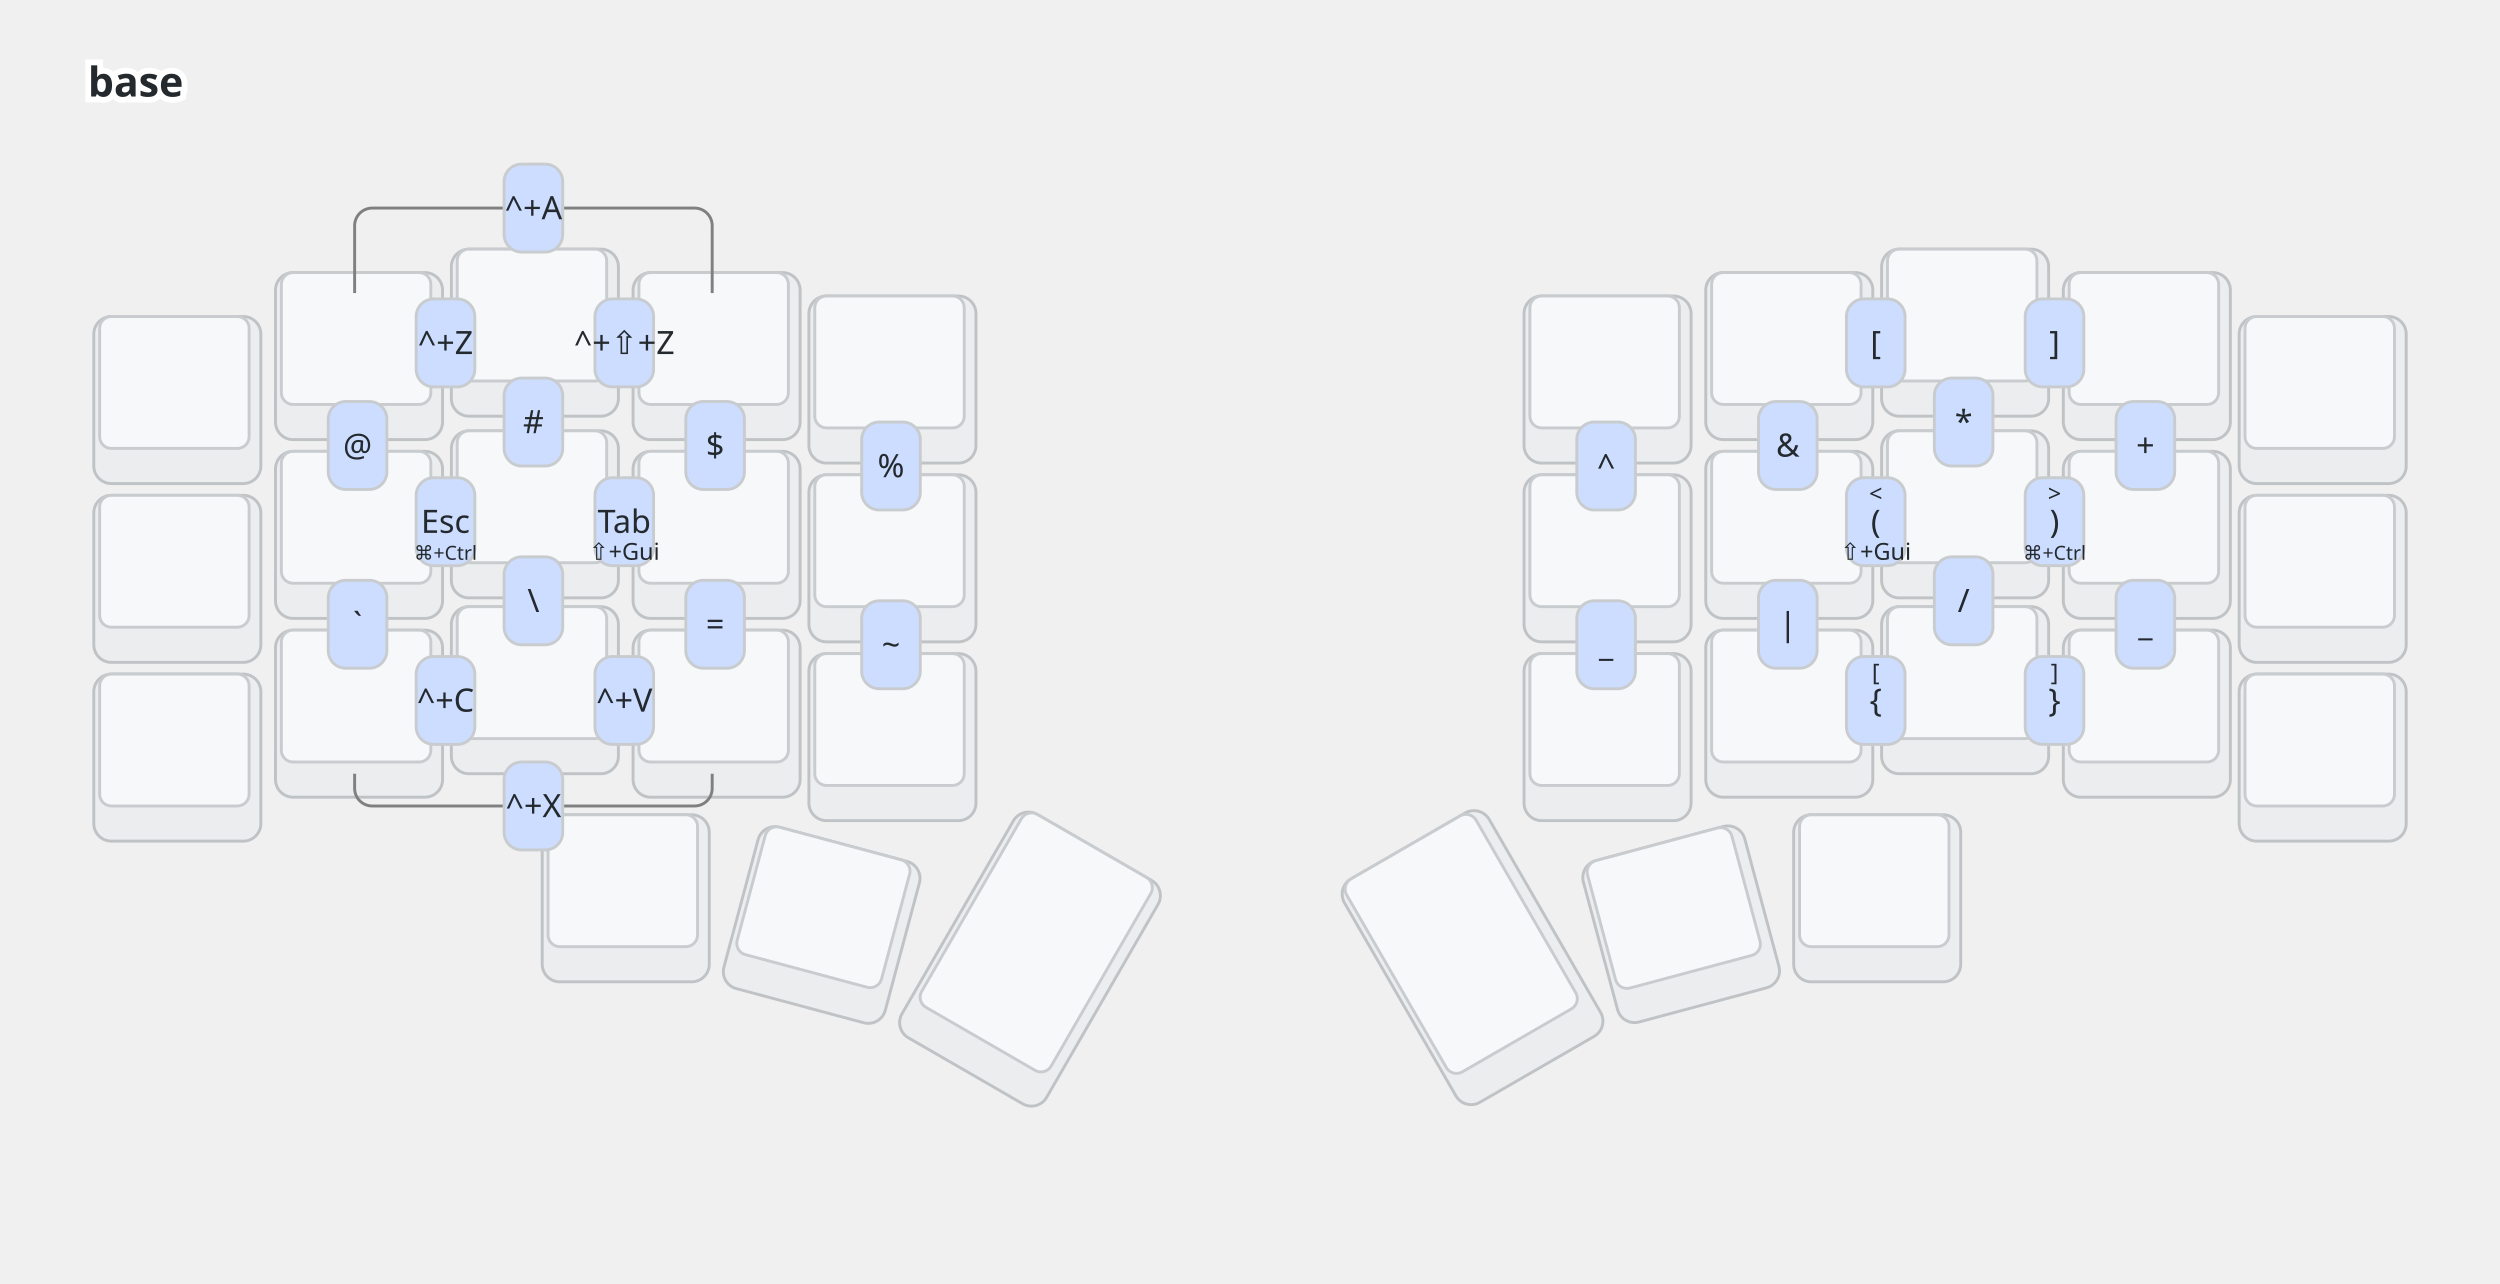
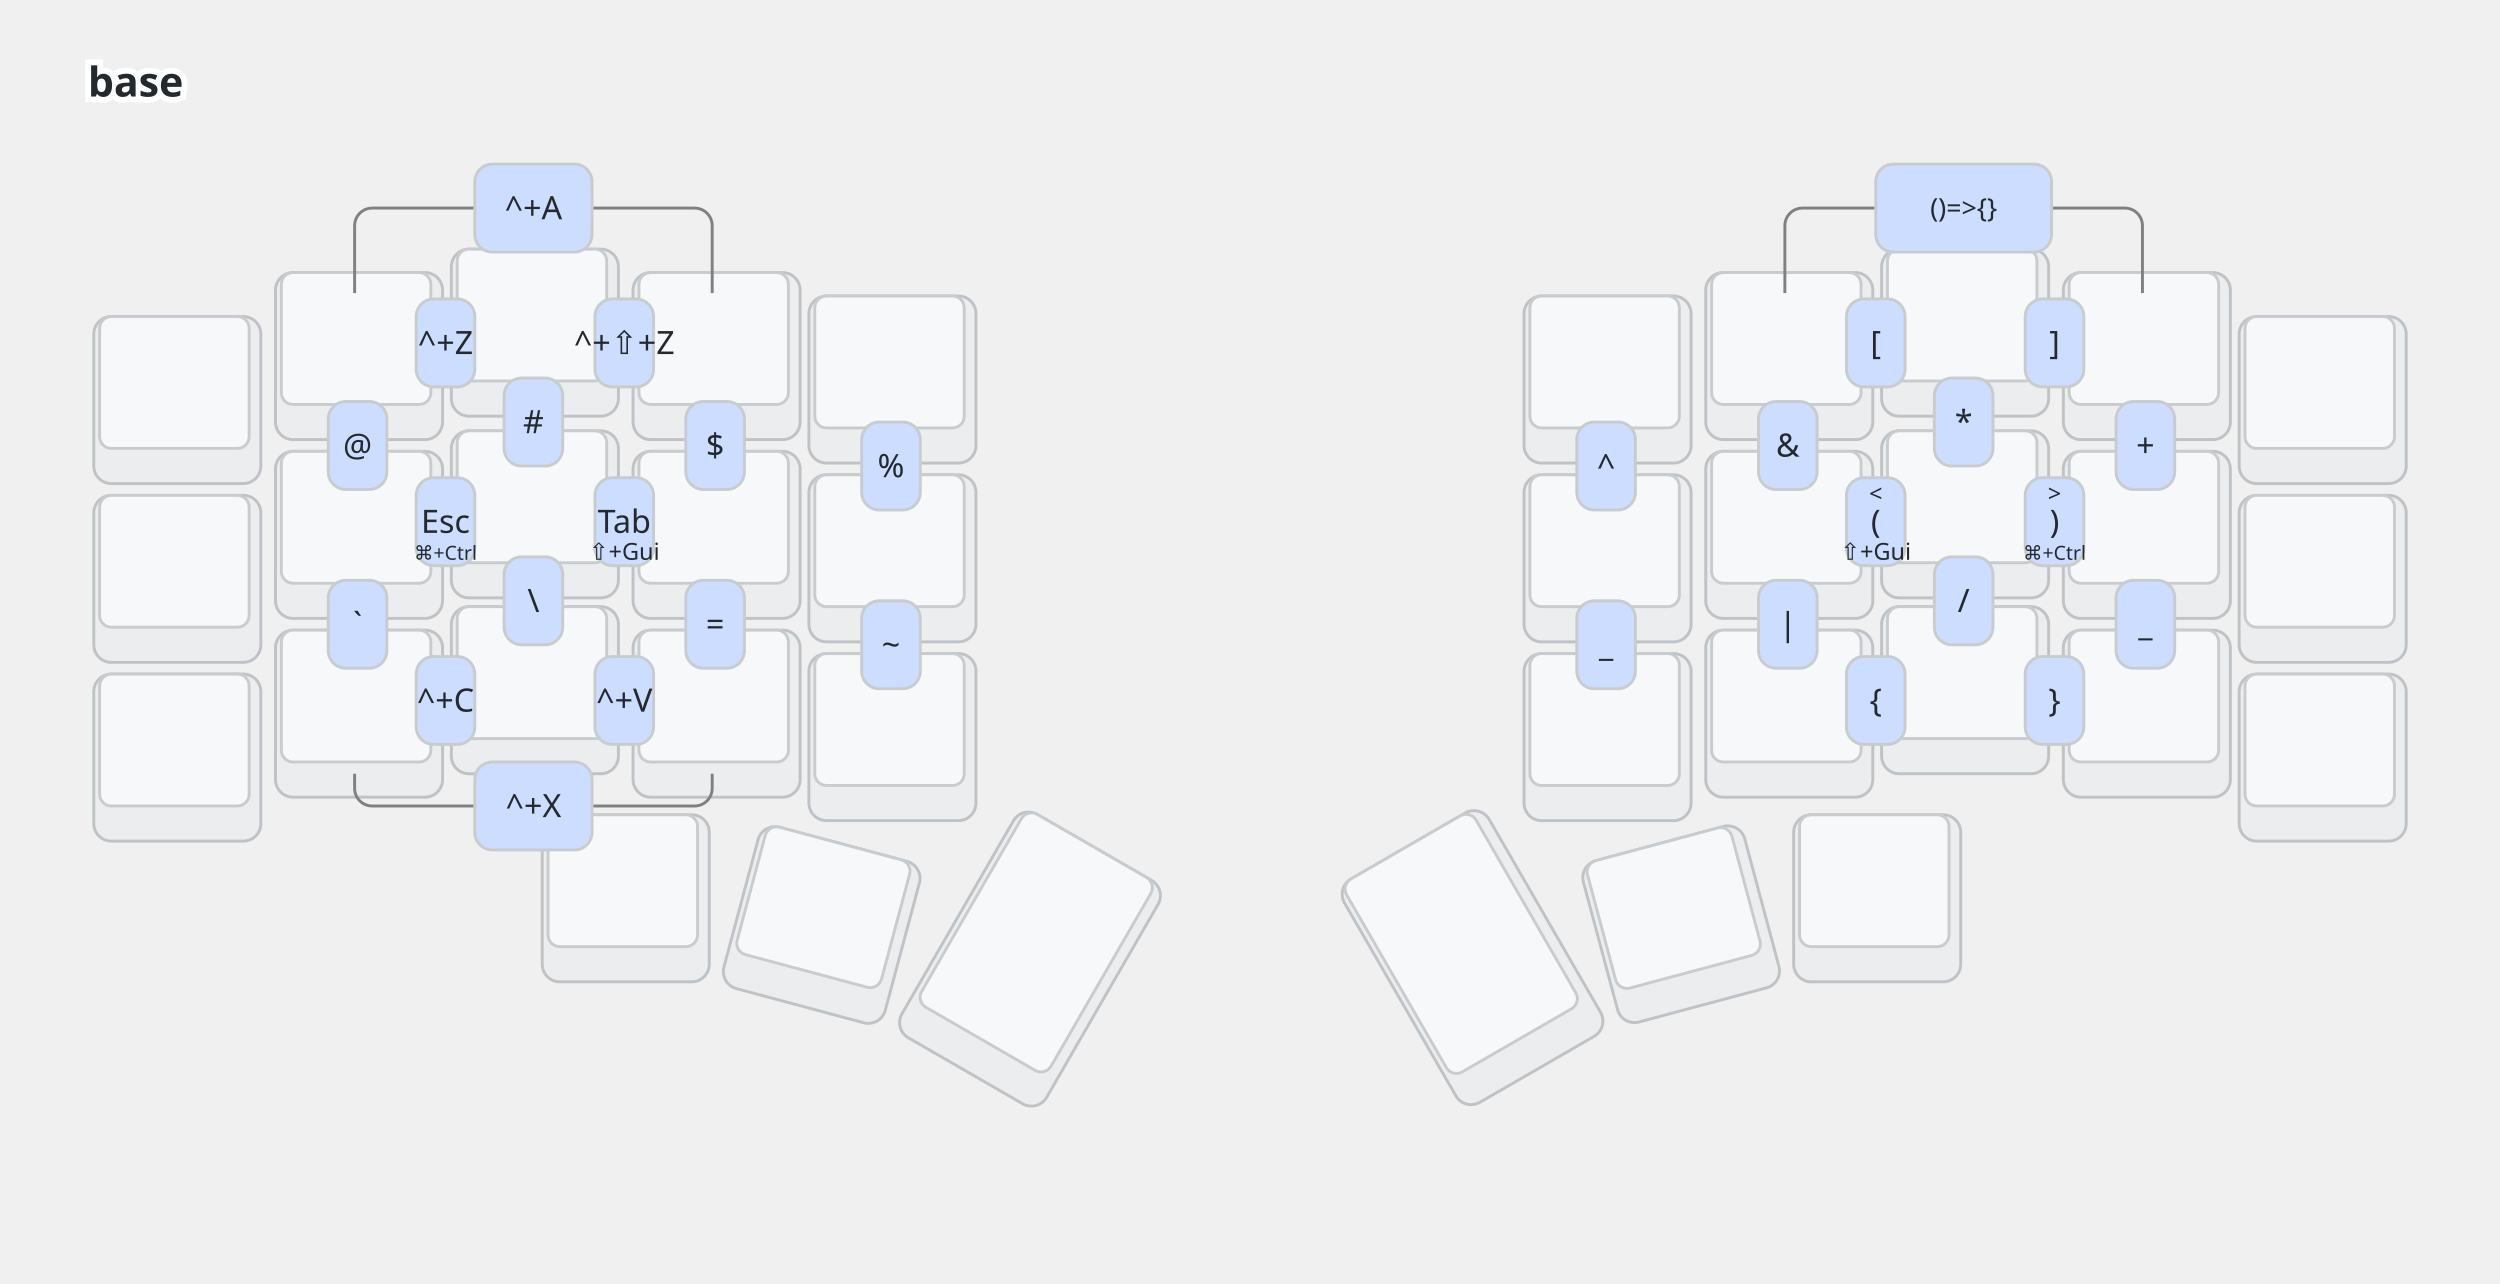
<svg xmlns="http://www.w3.org/2000/svg" width="853" height="438" viewBox="0 0 853 438" class="keymap">
  <defs>/* start glyphs */
<svg id="mdi:arrow-down">
      <svg id="mdi-arrow-down" viewBox="0 0 24 24">
        <path d="M11,4H13V16L18.5,10.5L19.92,11.92L12,19.84L4.08,11.92L5.5,10.5L11,16V4Z" />
      </svg>
    </svg>
    <svg id="mdi:arrow-left">
      <svg id="mdi-arrow-left" viewBox="0 0 24 24">
        <path d="M20,11V13H8L13.5,18.5L12.08,19.92L4.16,12L12.08,4.08L13.5,5.5L8,11H20Z" />
      </svg>
    </svg>
    <svg id="mdi:arrow-right">
      <svg id="mdi-arrow-right" viewBox="0 0 24 24">
        <path d="M4,11V13H16L10.5,18.5L11.92,19.92L19.84,12L11.92,4.08L10.5,5.5L16,11H4Z" />
      </svg>
    </svg>
    <svg id="mdi:arrow-up">
      <svg id="mdi-arrow-up" viewBox="0 0 24 24">
        <path d="M13,20H11V8L5.5,13.5L4.08,12.08L12,4.16L19.92,12.08L18.5,13.5L13,8V20Z" />
      </svg>
    </svg>
    <svg id="mdi:dock-window">
      <svg id="mdi-dock-window" viewBox="0 0 24 24">
        <path d="M18 18V20H4A2 2 0 0 1 2 18V8H4V18M22 6V14A2 2 0 0 1 20 16H8A2 2 0 0 1 6 14V6A2 2 0 0 1 8 4H20A2 2 0 0 1 22 6M20 6H8V14H20Z" />
      </svg>
    </svg>
    <svg id="mdi:magnify">
      <svg id="mdi-magnify" viewBox="0 0 24 24">
        <path d="M9.5,3A6.5,6.5 0 0,1 16,9.5C16,11.11 15.41,12.59 14.44,13.73L14.71,14H15.5L20.5,19L19,20.5L14,15.5V14.71L13.73,14.44C12.59,15.41 11.11,16 9.5,16A6.5,6.5 0 0,1 3,9.5A6.5,6.5 0 0,1 9.5,3M9.5,5C7,5 5,7 5,9.5C5,12 7,14 9.5,14C12,14 14,12 14,9.5C14,7 12,5 9.5,5Z" />
      </svg>
    </svg>
    <svg id="mdi:play-pause">
      <svg id="mdi-play-pause" viewBox="0 0 24 24">
        <path d="M3,5V19L11,12M13,19H16V5H13M18,5V19H21V5" />
      </svg>
    </svg>
    <svg id="mdi:skip-next">
      <svg id="mdi-skip-next" viewBox="0 0 24 24">
        <path d="M16,18H18V6H16M6,18L14.5,12L6,6V18Z" />
      </svg>
    </svg>
    <svg id="mdi:skip-previous">
      <svg id="mdi-skip-previous" viewBox="0 0 24 24">
        <path d="M6,18V6H8V18H6M9.5,12L18,6V18L9.5,12Z" />
      </svg>
    </svg>
    <svg id="mdi:volume-off">
      <svg id="mdi-volume-off" viewBox="0 0 24 24">
        <path d="M12,4L9.91,6.09L12,8.18M4.27,3L3,4.27L7.73,9H3V15H7L12,20V13.27L16.25,17.53C15.58,18.04 14.83,18.46 14,18.7V20.77C15.38,20.45 16.63,19.82 17.68,18.96L19.73,21L21,19.73L12,10.73M19,12C19,12.94 18.8,13.82 18.46,14.64L19.97,16.15C20.62,14.91 21,13.5 21,12C21,7.72 18,4.14 14,3.23V5.29C16.89,6.15 19,8.83 19,12M16.5,12C16.5,10.23 15.5,8.71 14,7.97V10.18L16.45,12.63C16.5,12.43 16.5,12.21 16.5,12Z" />
      </svg>
    </svg>
  </defs>/* end glyphs */
<style>/* inherit to force styles through use tags */
svg path {
    fill: inherit;
}

/* font and background color specifications */
svg.keymap {
    font-family: SFMono-Regular,Consolas,Liberation Mono,Menlo,monospace;
    font-size: 14px;
    font-kerning: normal;
    text-rendering: optimizeLegibility;
    fill: #24292e;
}

/* default key styling */
rect.key {
    fill: #f6f8fa;
}

rect.key, rect.combo {
    stroke: #c9cccf;
    stroke-width: 1;
}

/* default key side styling, only used is draw_key_sides is set */
rect.side {
    filter: brightness(90%);
}

/* color accent for combo boxes */
rect.combo, rect.combo-separate {
    fill: #cdf;
}

/* color accent for held keys */
rect.held, rect.combo.held {
    fill: #fdd;
}

/* color accent for ghost (optional) keys */
rect.ghost, rect.combo.ghost {
    stroke-dasharray: 4, 4;
    stroke-width: 2;
}

text {
    text-anchor: middle;
    dominant-baseline: middle;
}

/* styling for layer labels */
text.label {
    font-weight: bold;
    text-anchor: start;
    stroke: white;
    stroke-width: 4;
    paint-order: stroke;
}

/* styling for optional footer */
text.footer {
    text-anchor: end;
    dominant-baseline: auto;
    stroke: white;
    stroke-width: 4;
    paint-order: stroke;
}

/* styling for combo tap, and key hold/shifted label text */
text.combo, text.hold, text.shifted {
    font-size: 11px;
}

text.hold {
    text-anchor: middle;
    dominant-baseline: auto;
}

text.shifted {
    text-anchor: middle;
    dominant-baseline: hanging;
}

text.layer-activator {
    text-decoration: underline;
}

/* styling for hold/shifted label text in combo box */
text.combo.hold, text.combo.shifted {
    font-size: 8px;
}

/* lighter symbol for transparent keys */
text.trans {
    fill: #7b7e81;
}

/* styling for combo dendrons */
path.combo {
    stroke-width: 1;
    stroke: gray;
    fill: none;
}

/* Start Tabler Icons Cleanup */
/* cannot use height/width with glyphs */
.icon-tabler &gt; path {
    fill: inherit;
    stroke: inherit;
    stroke-width: 2;
}
/* hide tabler's default box */
.icon-tabler &gt; path[stroke="none"][fill="none"] {
    visibility: hidden;
}
/* End Tabler Icons Cleanup */

svg.keymap { font-family: 'JetBrains Mono'; }</style>
  <g transform="translate(30, 0)" class="layer-base">
    <text x="0" y="28" class="label" id="base">base</text>
    <g transform="translate(0, 83)">
      <g transform="translate(30, 53)" class="key keypos-0">
        <rect rx="6" ry="6" x="-28" y="-28" width="57" height="57" class="key side" />
        <rect rx="4" ry="4" x="-26" y="-28" width="51" height="45" class="key" />
      </g>
      <g transform="translate(92, 38)" class="key keypos-1">
        <rect rx="6" ry="6" x="-28" y="-28" width="57" height="57" class="key side" />
        <rect rx="4" ry="4" x="-26" y="-28" width="51" height="45" class="key" />
      </g>
      <g transform="translate(152, 30)" class="key keypos-2">
        <rect rx="6" ry="6" x="-28" y="-28" width="57" height="57" class="key side" />
        <rect rx="4" ry="4" x="-26" y="-28" width="51" height="45" class="key" />
      </g>
      <g transform="translate(214, 38)" class="key keypos-3">
        <rect rx="6" ry="6" x="-28" y="-28" width="57" height="57" class="key side" />
        <rect rx="4" ry="4" x="-26" y="-28" width="51" height="45" class="key" />
      </g>
      <g transform="translate(274, 46)" class="key keypos-4">
        <rect rx="6" ry="6" x="-28" y="-28" width="57" height="57" class="key side" />
        <rect rx="4" ry="4" x="-26" y="-28" width="51" height="45" class="key" />
      </g>
      <g transform="translate(518, 46)" class="key keypos-5">
        <rect rx="6" ry="6" x="-28" y="-28" width="57" height="57" class="key side" />
        <rect rx="4" ry="4" x="-26" y="-28" width="51" height="45" class="key" />
      </g>
      <g transform="translate(580, 38)" class="key keypos-6">
        <rect rx="6" ry="6" x="-28" y="-28" width="57" height="57" class="key side" />
        <rect rx="4" ry="4" x="-26" y="-28" width="51" height="45" class="key" />
      </g>
      <g transform="translate(640, 30)" class="key keypos-7">
        <rect rx="6" ry="6" x="-28" y="-28" width="57" height="57" class="key side" />
        <rect rx="4" ry="4" x="-26" y="-28" width="51" height="45" class="key" />
      </g>
      <g transform="translate(702, 38)" class="key keypos-8">
        <rect rx="6" ry="6" x="-28" y="-28" width="57" height="57" class="key side" />
        <rect rx="4" ry="4" x="-26" y="-28" width="51" height="45" class="key" />
      </g>
      <g transform="translate(762, 53)" class="key keypos-9">
        <rect rx="6" ry="6" x="-28" y="-28" width="57" height="57" class="key side" />
        <rect rx="4" ry="4" x="-26" y="-28" width="51" height="45" class="key" />
      </g>
      <g transform="translate(30, 114)" class="key keypos-10">
        <rect rx="6" ry="6" x="-28" y="-28" width="57" height="57" class="key side" />
        <rect rx="4" ry="4" x="-26" y="-28" width="51" height="45" class="key" />
      </g>
      <g transform="translate(92, 99)" class="key keypos-11">
        <rect rx="6" ry="6" x="-28" y="-28" width="57" height="57" class="key side" />
        <rect rx="4" ry="4" x="-26" y="-28" width="51" height="45" class="key" />
      </g>
      <g transform="translate(152, 92)" class="key keypos-12">
        <rect rx="6" ry="6" x="-28" y="-28" width="57" height="57" class="key side" />
        <rect rx="4" ry="4" x="-26" y="-28" width="51" height="45" class="key" />
      </g>
      <g transform="translate(214, 99)" class="key keypos-13">
        <rect rx="6" ry="6" x="-28" y="-28" width="57" height="57" class="key side" />
        <rect rx="4" ry="4" x="-26" y="-28" width="51" height="45" class="key" />
      </g>
      <g transform="translate(274, 107)" class="key keypos-14">
        <rect rx="6" ry="6" x="-28" y="-28" width="57" height="57" class="key side" />
        <rect rx="4" ry="4" x="-26" y="-28" width="51" height="45" class="key" />
      </g>
      <g transform="translate(518, 107)" class="key keypos-15">
        <rect rx="6" ry="6" x="-28" y="-28" width="57" height="57" class="key side" />
        <rect rx="4" ry="4" x="-26" y="-28" width="51" height="45" class="key" />
      </g>
      <g transform="translate(580, 99)" class="key keypos-16">
        <rect rx="6" ry="6" x="-28" y="-28" width="57" height="57" class="key side" />
        <rect rx="4" ry="4" x="-26" y="-28" width="51" height="45" class="key" />
      </g>
      <g transform="translate(640, 92)" class="key keypos-17">
        <rect rx="6" ry="6" x="-28" y="-28" width="57" height="57" class="key side" />
        <rect rx="4" ry="4" x="-26" y="-28" width="51" height="45" class="key" />
      </g>
      <g transform="translate(702, 99)" class="key keypos-18">
        <rect rx="6" ry="6" x="-28" y="-28" width="57" height="57" class="key side" />
        <rect rx="4" ry="4" x="-26" y="-28" width="51" height="45" class="key" />
      </g>
      <g transform="translate(762, 114)" class="key keypos-19">
        <rect rx="6" ry="6" x="-28" y="-28" width="57" height="57" class="key side" />
        <rect rx="4" ry="4" x="-26" y="-28" width="51" height="45" class="key" />
      </g>
      <g transform="translate(30, 175)" class="key keypos-20">
        <rect rx="6" ry="6" x="-28" y="-28" width="57" height="57" class="key side" />
        <rect rx="4" ry="4" x="-26" y="-28" width="51" height="45" class="key" />
      </g>
      <g transform="translate(92, 160)" class="key keypos-21">
        <rect rx="6" ry="6" x="-28" y="-28" width="57" height="57" class="key side" />
        <rect rx="4" ry="4" x="-26" y="-28" width="51" height="45" class="key" />
      </g>
      <g transform="translate(152, 152)" class="key keypos-22">
        <rect rx="6" ry="6" x="-28" y="-28" width="57" height="57" class="key side" />
        <rect rx="4" ry="4" x="-26" y="-28" width="51" height="45" class="key" />
      </g>
      <g transform="translate(214, 160)" class="key keypos-23">
        <rect rx="6" ry="6" x="-28" y="-28" width="57" height="57" class="key side" />
        <rect rx="4" ry="4" x="-26" y="-28" width="51" height="45" class="key" />
      </g>
      <g transform="translate(274, 168)" class="key keypos-24">
        <rect rx="6" ry="6" x="-28" y="-28" width="57" height="57" class="key side" />
        <rect rx="4" ry="4" x="-26" y="-28" width="51" height="45" class="key" />
      </g>
      <g transform="translate(518, 168)" class="key keypos-25">
        <rect rx="6" ry="6" x="-28" y="-28" width="57" height="57" class="key side" />
        <rect rx="4" ry="4" x="-26" y="-28" width="51" height="45" class="key" />
      </g>
      <g transform="translate(580, 160)" class="key keypos-26">
        <rect rx="6" ry="6" x="-28" y="-28" width="57" height="57" class="key side" />
        <rect rx="4" ry="4" x="-26" y="-28" width="51" height="45" class="key" />
      </g>
      <g transform="translate(640, 152)" class="key keypos-27">
        <rect rx="6" ry="6" x="-28" y="-28" width="57" height="57" class="key side" />
        <rect rx="4" ry="4" x="-26" y="-28" width="51" height="45" class="key" />
      </g>
      <g transform="translate(702, 160)" class="key keypos-28">
        <rect rx="6" ry="6" x="-28" y="-28" width="57" height="57" class="key side" />
        <rect rx="4" ry="4" x="-26" y="-28" width="51" height="45" class="key" />
      </g>
      <g transform="translate(762, 175)" class="key keypos-29">
        <rect rx="6" ry="6" x="-28" y="-28" width="57" height="57" class="key side" />
        <rect rx="4" ry="4" x="-26" y="-28" width="51" height="45" class="key" />
      </g>
      <g transform="translate(183, 223)" class="key keypos-30">
        <rect rx="6" ry="6" x="-28" y="-28" width="57" height="57" class="key side" />
        <rect rx="4" ry="4" x="-26" y="-28" width="51" height="45" class="key" />
      </g>
      <g transform="translate(250, 232) rotate(15.0)" class="key keypos-31">
        <rect rx="6" ry="6" x="-28" y="-28" width="57" height="57" class="key side" />
        <rect rx="4" ry="4" x="-26" y="-28" width="51" height="45" class="key" />
      </g>
      <g transform="translate(321, 244) rotate(30.0)" class="key keypos-32">
        <rect rx="6" ry="6" x="-28" y="-44" width="57" height="88" class="key side" />
        <rect rx="4" ry="4" x="-26" y="-44" width="51" height="76" class="key" />
      </g>
      <g transform="translate(472, 244) rotate(-30.0)" class="key keypos-33">
        <rect rx="6" ry="6" x="-28" y="-44" width="57" height="88" class="key side" />
        <rect rx="4" ry="4" x="-26" y="-44" width="51" height="76" class="key" />
      </g>
      <g transform="translate(543, 232) rotate(-15.0)" class="key keypos-34">
        <rect rx="6" ry="6" x="-28" y="-28" width="57" height="57" class="key side" />
        <rect rx="4" ry="4" x="-26" y="-28" width="51" height="45" class="key" />
      </g>
      <g transform="translate(610, 223)" class="key keypos-35">
        <rect rx="6" ry="6" x="-28" y="-28" width="57" height="57" class="key side" />
        <rect rx="4" ry="4" x="-26" y="-28" width="51" height="45" class="key" />
      </g>
      <g class="combo combopos-0">
        <path d="M152,-12 h-55 a6.0,6.0 0 0 0 -6.0,6.0 v23" class="combo" />
        <path d="M152,-12 h55 a6.0,6.0 0 0 1 6.0,6.0 v23" class="combo" />
-         <rect rx="6" ry="6" x="142" y="-27" width="20" height="30" class="combo" />
+         <rect rx="6" ry="6" x="132" y="-27" width="40" height="30" class="combo" />
        <text x="152" y="-12" class="combo tap">^+A</text>
      </g>
      <g class="combo combopos-1">
        <rect rx="6" ry="6" x="112" y="19" width="20" height="30" class="combo" />
        <text x="122" y="34" class="combo tap">^+Z</text>
      </g>
      <g class="combo combopos-2">
        <rect rx="6" ry="6" x="173" y="19" width="20" height="30" class="combo" />
        <text x="183" y="34" class="combo tap">^+⇧+Z</text>
      </g>
      <g class="combo combopos-3">
        <rect rx="6" ry="6" x="173" y="80" width="20" height="30" class="combo" />
        <text x="183" y="95" class="combo tap">Tab</text>
        <text x="183" y="108" class="combo hold">⇧+Gui</text>
      </g>
      <g class="combo combopos-4">
        <rect rx="6" ry="6" x="112" y="80" width="20" height="30" class="combo" />
        <text x="122" y="95" class="combo tap">Esc</text>
        <text x="122" y="108" class="combo hold">
          <tspan style="font-size: 83%">⌘+Ctrl</tspan>
        </text>
      </g>
      <g class="combo combopos-5">
        <path d="M152,192 h-55 a6.0,6.0 0 0 1 -6.0,-6.0 v-5" class="combo" />
        <path d="M152,192 h55 a6.0,6.0 0 0 0 6.0,-6.0 v-5" class="combo" />
-         <rect rx="6" ry="6" x="142" y="177" width="20" height="30" class="combo" />
+         <rect rx="6" ry="6" x="132" y="177" width="40" height="30" class="combo" />
        <text x="152" y="192" class="combo tap">^+X</text>
      </g>
      <g class="combo combopos-6">
        <rect rx="6" ry="6" x="112" y="141" width="20" height="30" class="combo" />
        <text x="122" y="156" class="combo tap">^+C</text>
      </g>
      <g class="combo combopos-7">
        <rect rx="6" ry="6" x="173" y="141" width="20" height="30" class="combo" />
        <text x="183" y="156" class="combo tap">^+V</text>
      </g>
      <g class="combo combopos-8">
        <rect rx="6" ry="6" x="600" y="19" width="20" height="30" class="combo" />
        <text x="610" y="34" class="combo tap">[</text>
      </g>
      <g class="combo combopos-9">
        <rect rx="6" ry="6" x="661" y="19" width="20" height="30" class="combo" />
        <text x="671" y="34" class="combo tap">]</text>
      </g>
      <g class="combo combopos-10">
+         <path d="M640,-12 h-55 a6.0,6.0 0 0 0 -6.0,6.0 v23" class="combo" />
+         <path d="M640,-12 h55 a6.0,6.0 0 0 1 6.0,6.0 v23" class="combo" />
+         <rect rx="6" ry="6" x="610" y="-27" width="60" height="30" class="combo" />
+         <text x="640" y="-12" class="combo tap">
+           <tspan style="font-size: 83%">()=&gt;{}</tspan>
+         </text>
+       </g>
+       <g class="combo combopos-11">
        <rect rx="6" ry="6" x="600" y="80" width="20" height="30" class="combo" />
        <text x="610" y="95" class="combo tap">(</text>
        <text x="610" y="108" class="combo hold">⇧+Gui</text>
        <text x="610" y="82" class="combo shifted">&lt;</text>
      </g>
-       <g class="combo combopos-11">
+       <g class="combo combopos-12">
        <rect rx="6" ry="6" x="661" y="80" width="20" height="30" class="combo" />
        <text x="671" y="95" class="combo tap">)</text>
        <text x="671" y="108" class="combo hold">
          <tspan style="font-size: 83%">⌘+Ctrl</tspan>
        </text>
        <text x="671" y="82" class="combo shifted">&gt;</text>
      </g>
-       <g class="combo combopos-12">
+       <g class="combo combopos-13">
        <rect rx="6" ry="6" x="600" y="141" width="20" height="30" class="combo" />
        <text x="610" y="156" class="combo tap">{</text>
-         <text x="610" y="143" class="combo shifted">[</text>
-       </g>
-       <g class="combo combopos-13">
+       </g>
+       <g class="combo combopos-14">
        <rect rx="6" ry="6" x="661" y="141" width="20" height="30" class="combo" />
        <text x="671" y="156" class="combo tap">}</text>
-         <text x="671" y="143" class="combo shifted">]</text>
-       </g>
-       <g class="combo combopos-14">
+       </g>
+       <g class="combo combopos-15">
        <rect rx="6" ry="6" x="82" y="54" width="20" height="30" class="combo" />
        <text x="92" y="69" class="combo tap">@</text>
      </g>
-       <g class="combo combopos-15">
+       <g class="combo combopos-16">
        <rect rx="6" ry="6" x="142" y="46" width="20" height="30" class="combo" />
        <text x="152" y="61" class="combo tap">#</text>
      </g>
-       <g class="combo combopos-16">
+       <g class="combo combopos-17">
        <rect rx="6" ry="6" x="204" y="54" width="20" height="30" class="combo" />
        <text x="214" y="69" class="combo tap">$</text>
      </g>
-       <g class="combo combopos-17">
+       <g class="combo combopos-18">
        <rect rx="6" ry="6" x="264" y="61" width="20" height="30" class="combo" />
        <text x="274" y="76" class="combo tap">%</text>
      </g>
-       <g class="combo combopos-18">
+       <g class="combo combopos-19">
        <rect rx="6" ry="6" x="82" y="115" width="20" height="30" class="combo" />
        <text x="92" y="130" class="combo tap">`</text>
      </g>
-       <g class="combo combopos-19">
+       <g class="combo combopos-20">
        <rect rx="6" ry="6" x="142" y="107" width="20" height="30" class="combo" />
        <text x="152" y="122" class="combo tap">\</text>
      </g>
-       <g class="combo combopos-20">
+       <g class="combo combopos-21">
        <rect rx="6" ry="6" x="204" y="115" width="20" height="30" class="combo" />
        <text x="214" y="130" class="combo tap">=</text>
      </g>
-       <g class="combo combopos-21">
+       <g class="combo combopos-22">
        <rect rx="6" ry="6" x="264" y="122" width="20" height="30" class="combo" />
        <text x="274" y="137" class="combo tap">~</text>
      </g>
-       <g class="combo combopos-22">
+       <g class="combo combopos-23">
        <rect rx="6" ry="6" x="508" y="61" width="20" height="30" class="combo" />
        <text x="518" y="76" class="combo tap">^</text>
      </g>
-       <g class="combo combopos-23">
+       <g class="combo combopos-24">
        <rect rx="6" ry="6" x="570" y="54" width="20" height="30" class="combo" />
        <text x="580" y="69" class="combo tap">&amp;</text>
      </g>
-       <g class="combo combopos-24">
+       <g class="combo combopos-25">
        <rect rx="6" ry="6" x="630" y="46" width="20" height="30" class="combo" />
        <text x="640" y="61" class="combo tap">*</text>
      </g>
-       <g class="combo combopos-25">
+       <g class="combo combopos-26">
        <rect rx="6" ry="6" x="692" y="54" width="20" height="30" class="combo" />
        <text x="702" y="69" class="combo tap">+</text>
      </g>
-       <g class="combo combopos-26">
+       <g class="combo combopos-27">
        <rect rx="6" ry="6" x="508" y="122" width="20" height="30" class="combo" />
        <text x="518" y="137" class="combo tap">_</text>
      </g>
-       <g class="combo combopos-27">
+       <g class="combo combopos-28">
        <rect rx="6" ry="6" x="570" y="115" width="20" height="30" class="combo" />
        <text x="580" y="130" class="combo tap">|</text>
      </g>
-       <g class="combo combopos-28">
+       <g class="combo combopos-29">
        <rect rx="6" ry="6" x="630" y="107" width="20" height="30" class="combo" />
        <text x="640" y="122" class="combo tap">/</text>
      </g>
-       <g class="combo combopos-29">
+       <g class="combo combopos-30">
        <rect rx="6" ry="6" x="692" y="115" width="20" height="30" class="combo" />
        <text x="702" y="130" class="combo tap">_</text>
      </g>
    </g>
  </g>
</svg>
